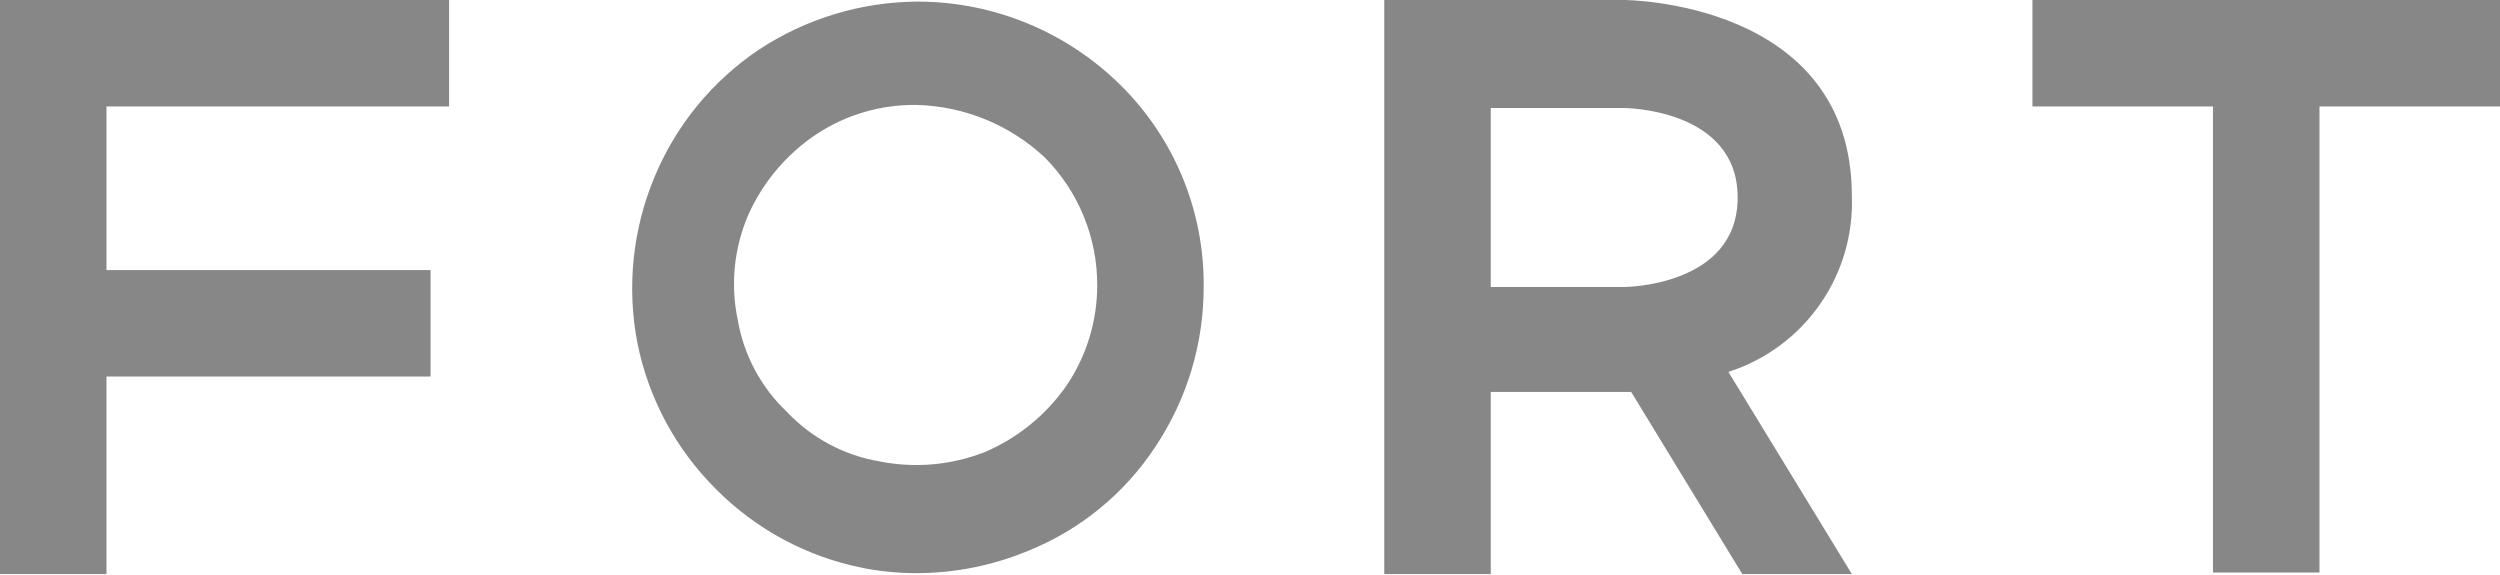
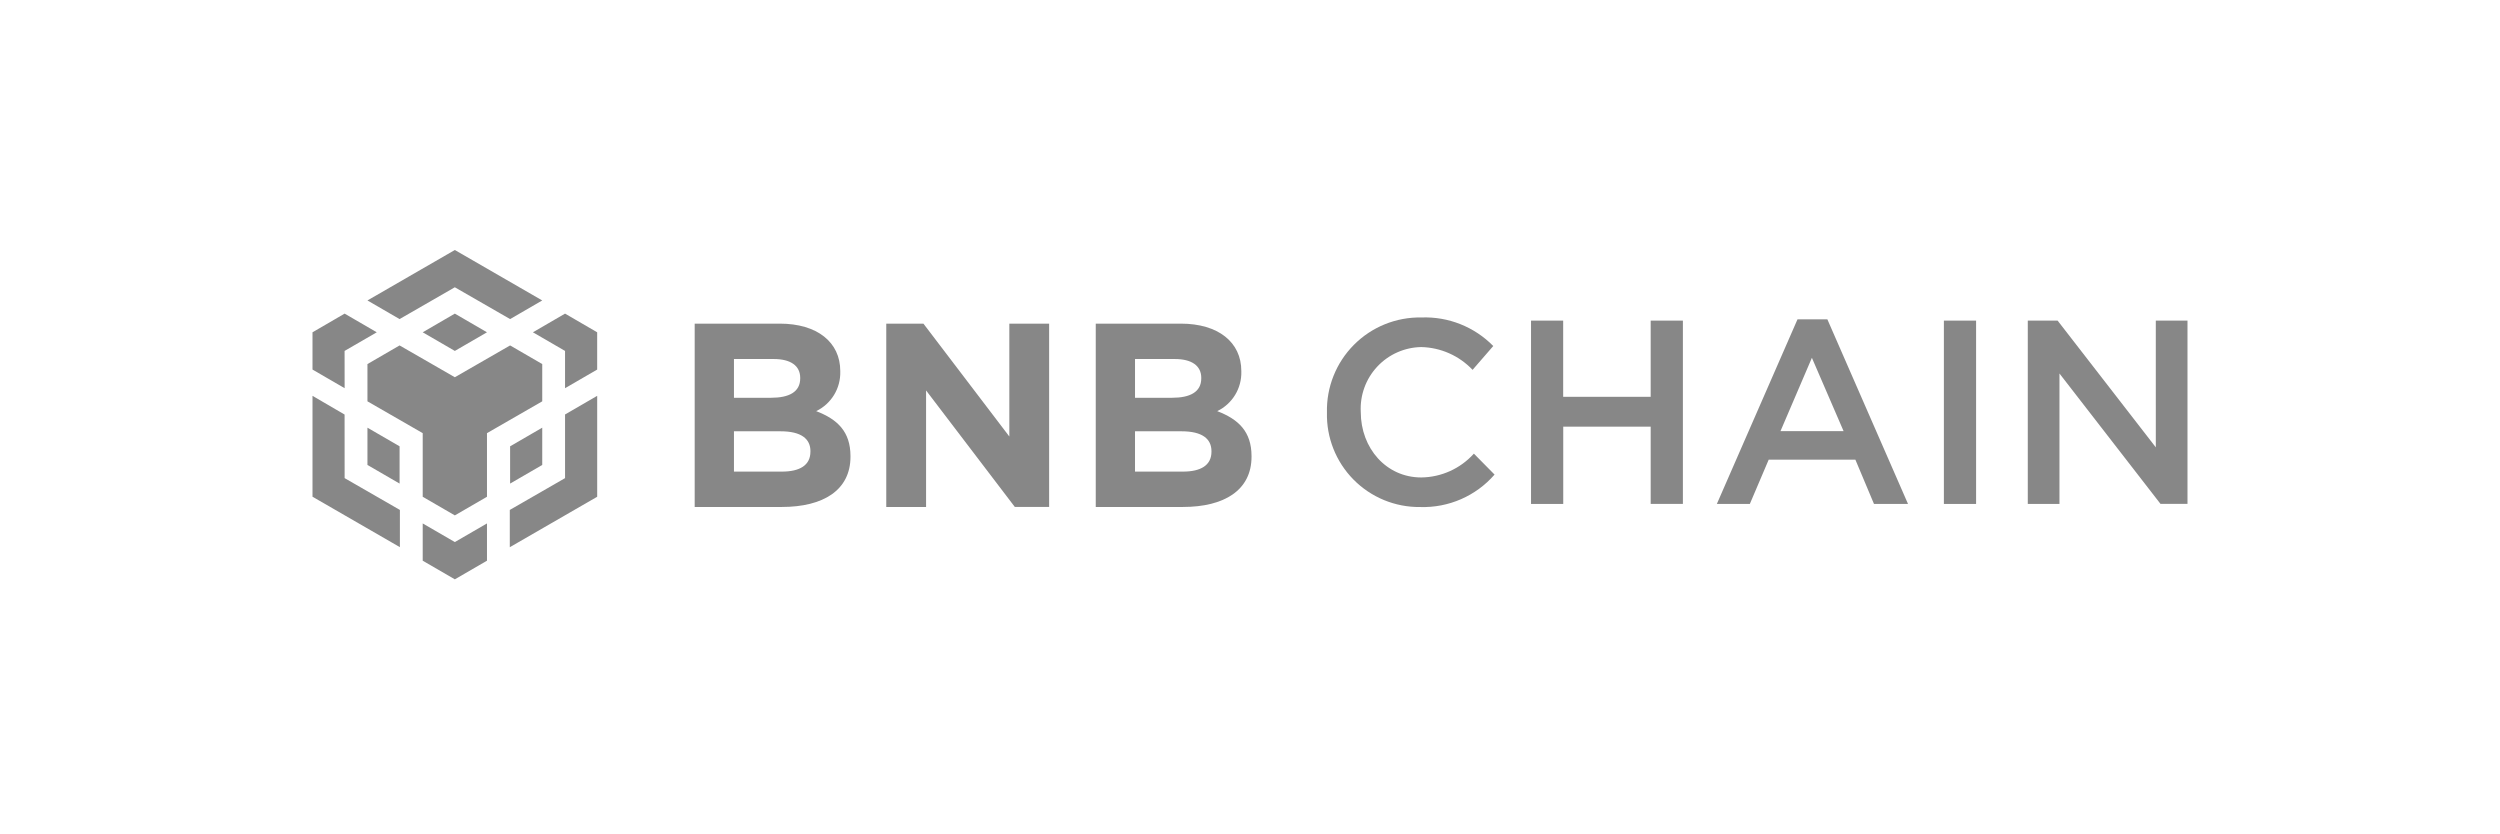
- <svg xmlns="http://www.w3.org/2000/svg" width="104.514" height="24" viewBox="0 0 104.514 24">
-   <defs>
-     <style>
-       .cls-1 {
-         fill: #878787;
-       }
-     </style>
-   </defs>
-   <g id="FORT" transform="translate(-96 36.6)">
-     <path id="路径_30" data-name="路径 30" class="cls-1" d="M-2418.162-122.945l-4.645-7.613h-5.871v7.613h-4.452v-24h10s9.548,0,9.548,8.194a7.434,7.434,0,0,1-5.161,7.354l5.161,8.452Zm-10.516-12h5.548s4.774,0,4.774-3.742-4.774-3.742-4.774-3.742h-5.548Zm-62.322,12v-24h18.774v4.452h-14.323v6.839H-2473v4.452h-13.548v8.258Zm36.064-.258a11.9,11.9,0,0,1-6.129-3.29,11.906,11.906,0,0,1-3.291-6.129,12.06,12.06,0,0,1,.709-6.9,11.911,11.911,0,0,1,4.387-5.355,12.168,12.168,0,0,1,6.645-2,12.072,12.072,0,0,1,8.452,3.484,11.691,11.691,0,0,1,3.483,8.451,12.01,12.01,0,0,1-2,6.645,11.508,11.508,0,0,1-5.354,4.387,12.181,12.181,0,0,1-4.641.927A11.844,11.844,0,0,1-2454.936-123.2Zm-1.935-18.129a7.954,7.954,0,0,0-2.839,3.355,7.284,7.284,0,0,0-.452,4.387,6.917,6.917,0,0,0,2.065,3.871,6.916,6.916,0,0,0,3.871,2.065,7.846,7.846,0,0,0,4.387-.387,7.978,7.978,0,0,0,3.419-2.774,7.478,7.478,0,0,0,1.29-4.193,7.565,7.565,0,0,0-2.194-5.355,8.154,8.154,0,0,0-5.354-2.194A7.418,7.418,0,0,0-2456.871-141.332Zm58.386,18.323v-19.484h-7.548v-4.452h19.548v4.452h-7.548v19.484Z" transform="translate(2587 110.344)" />
+ <svg xmlns="http://www.w3.org/2000/svg" width="240" height="80" viewBox="0 0 240 80">
+   <g id="BNB_chain" data-name="BNB chain" transform="translate(3 -57)">
+     <rect id="矩形_19" data-name="矩形 19" width="240" height="80" transform="translate(-3 57)" fill="none" />
+     <g id="logo_BNB_Chain" transform="translate(27 81)">
+       <path id="路径_303" data-name="路径 303" d="M5.275,4.843,13.664,0l8.39,4.843L18.97,6.632,13.664,3.578,8.359,6.632Zm16.78,6.107L18.97,9.161l-5.305,3.054L8.359,9.161,5.275,10.95v3.578l5.305,3.054v6.107l3.085,1.789,3.085-1.789V17.582l5.305-3.054Zm0,9.685V17.057L18.97,18.846v3.578Zm2.19,1.265-5.305,3.054v3.578l8.39-4.843V14l-3.085,1.789ZM21.16,7.9l3.084,1.789v3.578l3.085-1.789V7.9L24.244,6.107ZM10.58,26.249v3.578l3.085,1.789,3.085-1.789V26.249l-3.085,1.789ZM5.275,20.635l3.085,1.789V18.846L5.275,17.057ZM10.58,7.9l3.085,1.789L16.749,7.9,13.664,6.107Zm-7.5,1.789L6.169,7.9,3.084,6.107,0,7.9v3.578l3.084,1.789Zm0,6.107L0,14v9.685l8.39,4.843V24.954L3.084,21.9Z" fill="#878787" />
+       <path id="路径_304" data-name="路径 304" d="M42.808,18.138v-.05c0-2.363-1.257-3.544-3.293-4.323a4.092,4.092,0,0,0,2.313-3.8v-.05c0-2.765-2.212-4.55-5.806-4.55H27.852v17.6h8.37C40.194,22.964,42.808,21.355,42.808,18.138Zm-4.826-7.516c0,1.307-1.081,1.86-2.79,1.86H31.622V8.762h3.821c1.634,0,2.539.654,2.539,1.81Zm.98,7.038c0,1.307-1.031,1.91-2.74,1.91h-4.6V15.7H36.1c1.986,0,2.865.729,2.865,1.91Z" transform="translate(8.838 1.704)" fill="#878787" />
+       <path id="路径_305" data-name="路径 305" d="M57.448,22.964V5.368H53.627V16.2L45.382,5.368H41.813v17.6h3.821V11.778l8.521,11.186Z" transform="translate(13.269 1.704)" fill="#878787" />
+       <path id="路径_306" data-name="路径 306" d="M72.034,18.138v-.05c0-2.363-1.257-3.544-3.293-4.323a4.092,4.092,0,0,0,2.313-3.8v-.05c0-2.765-2.212-4.55-5.806-4.55H57.079v17.6h8.37C69.42,22.964,72.034,21.355,72.034,18.138Zm-4.826-7.516c0,1.307-1.081,1.86-2.79,1.86H60.849V8.762H64.67c1.634,0,2.539.654,2.539,1.81Zm.98,7.038c0,1.307-1.031,1.91-2.74,1.91h-4.6V15.7h4.474c1.986,0,2.866.729,2.866,1.91Z" transform="translate(18.113 1.704)" fill="#878787" />
+       <path id="路径_307" data-name="路径 307" d="M90.017,20l-1.986-2.011a6.9,6.9,0,0,1-5.052,2.287c-3.368,0-5.806-2.815-5.806-6.284a5.914,5.914,0,0,1,5.806-6.234,7,7,0,0,1,4.927,2.187l1.986-2.287A9.172,9.172,0,0,0,83,4.917a8.91,8.91,0,0,0-9.074,9.124,8.855,8.855,0,0,0,8.948,9.074A9.079,9.079,0,0,0,90.017,20Z" transform="translate(23.461 1.56)" fill="#878787" />
+       <path id="路径_308" data-name="路径 308" d="M100.286,15.326v7.415h3.092V5.146h-3.092v7.315h-8.4V5.146H88.8v17.6h3.092V15.326Z" transform="translate(28.179 1.633)" fill="#878787" />
+       <path id="路径_309" data-name="路径 309" d="M112.949,5.051h-2.865l-7.742,17.721h3.167l1.81-4.248h8.32l1.785,4.248h3.267Zm1.558,10.733h-6.057l3.015-7.038Z" transform="translate(32.477 1.603)" fill="#878787" />
+       <path id="路径_310" data-name="路径 310" d="M118.886,5.146v17.6h3.092V5.146Z" transform="translate(37.727 1.633)" fill="#878787" />
+       <path id="路径_311" data-name="路径 311" d="M137.291,17.312,127.864,5.146H125v17.6h3.042V10.223l9.7,12.518h2.59V5.146h-3.042Z" transform="translate(39.667 1.633)" fill="#878787" />
+     </g>
  </g>
</svg>
